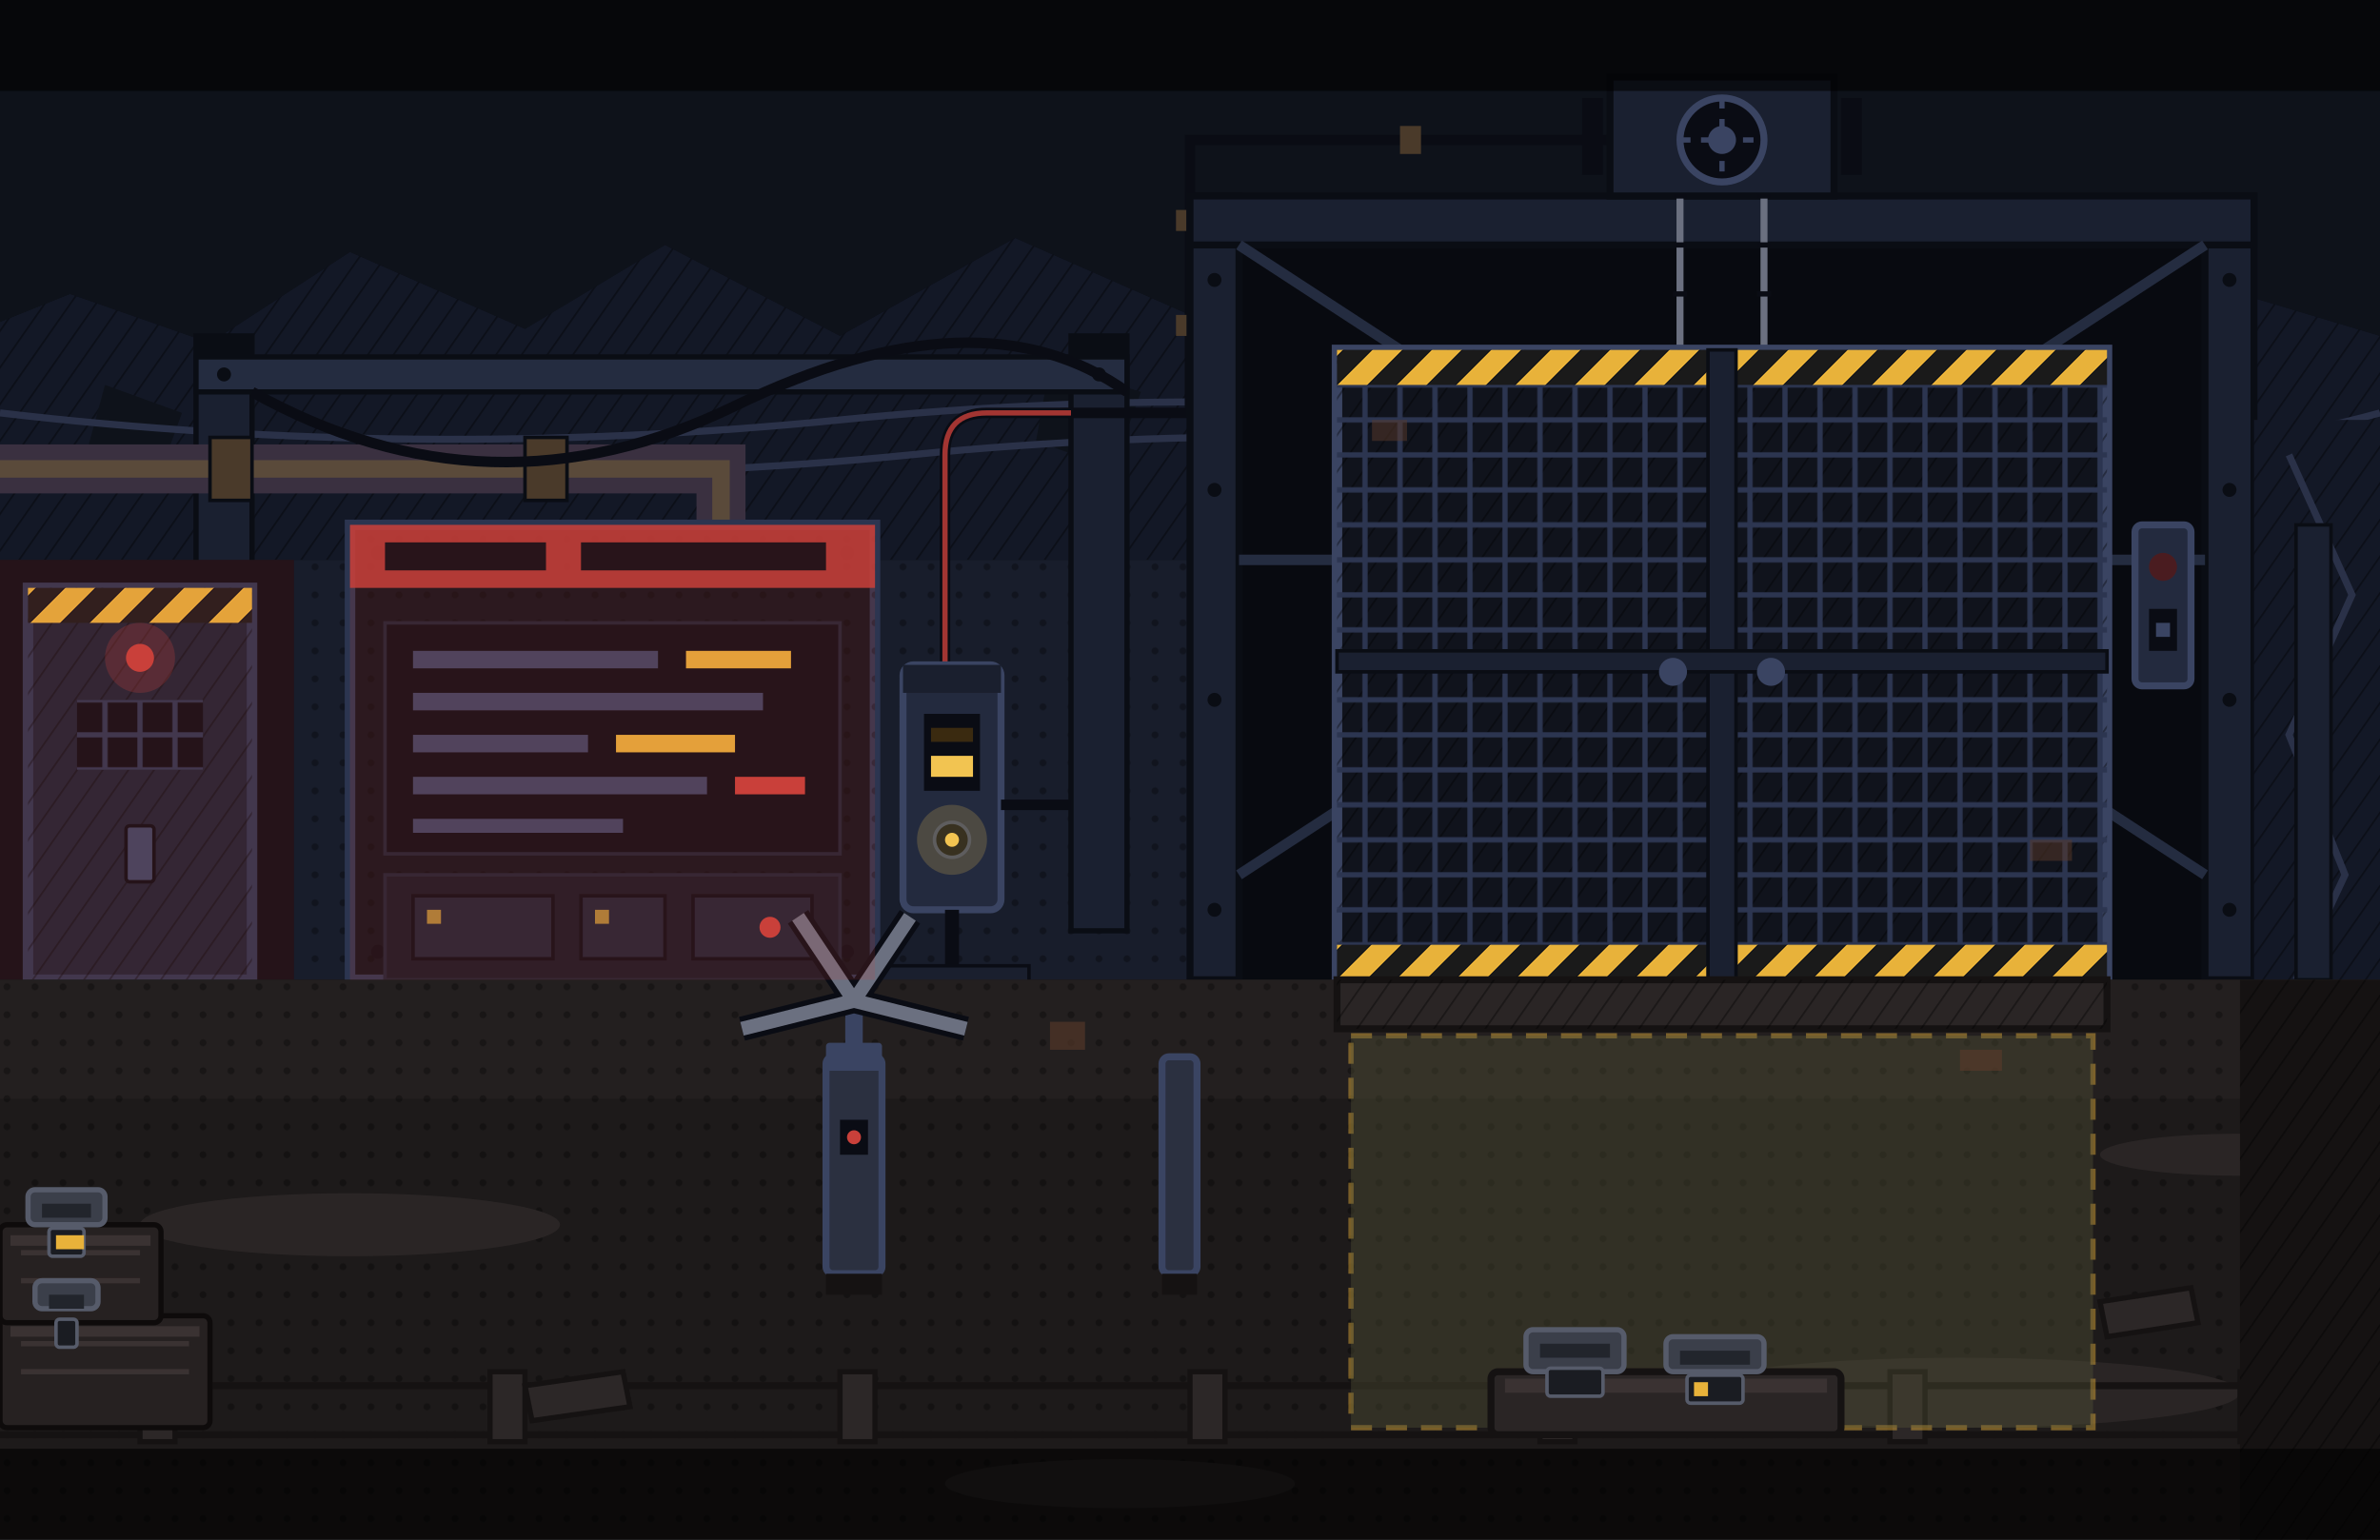
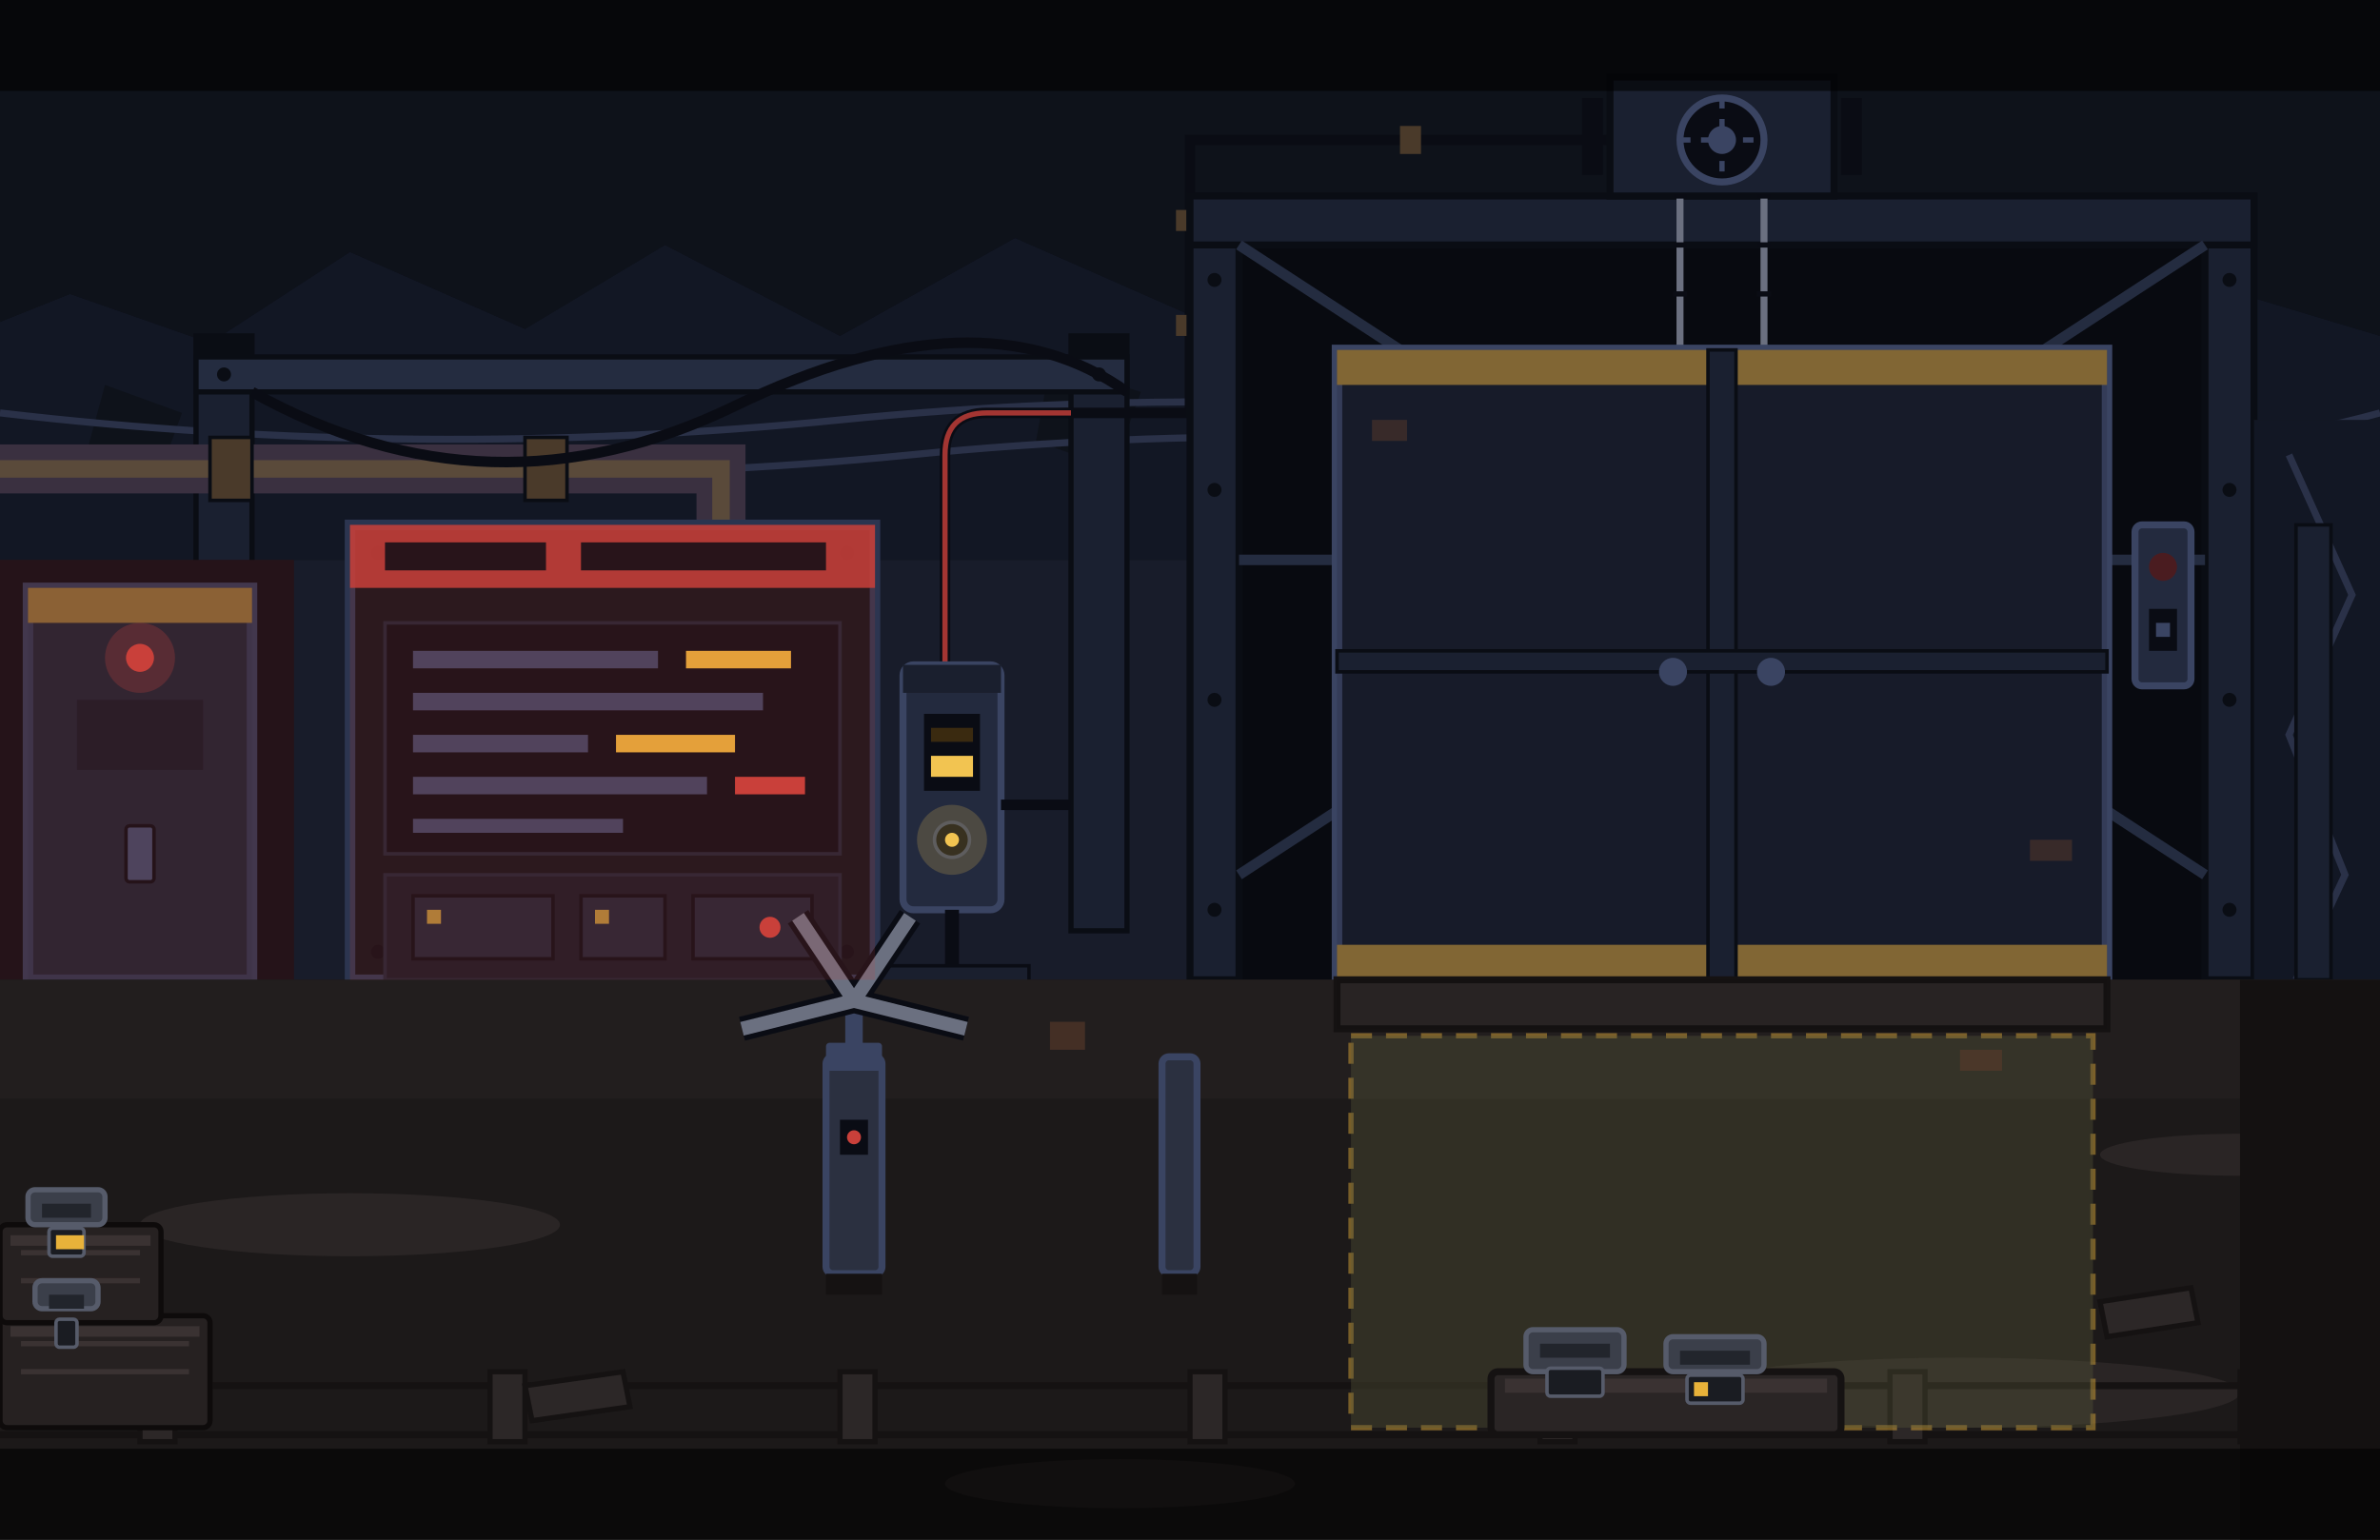
<svg xmlns="http://www.w3.org/2000/svg" viewBox="0 0 680 440" width="680" height="440">
-   <defs>
-     <pattern id="hatch" width="6" height="6" patternUnits="userSpaceOnUse" patternTransform="rotate(35)">
-       <line x1="0" y1="0" x2="0" y2="6" stroke="#000000" stroke-width="1" opacity="0.35" />
-     </pattern>
-     <pattern id="dots" width="8" height="8" patternUnits="userSpaceOnUse">
-       <circle cx="2" cy="2" r="1" fill="#000000" opacity="0.3" />
-     </pattern>
-     <pattern id="stripes" width="12" height="12" patternUnits="userSpaceOnUse" patternTransform="rotate(45)">
-       <rect width="6" height="12" fill="#e8b23a" />
-       <rect x="6" width="6" height="12" fill="#1a1a1a" />
-     </pattern>
-     <pattern id="grate" width="10" height="10" patternUnits="userSpaceOnUse">
-       <rect width="10" height="10" fill="none" stroke="#2c3550" stroke-width="1.5" />
-     </pattern>
-   </defs>
  <rect width="680" height="440" fill="#06080d" />
  <path d="M0 0 L680 0 L680 96 L640 84 L610 98 L560 72 L520 100 L470 66 L430 92 L380 62 L340 90 L290 68 L240 96 L190 70 L150 94 L100 72 L60 98 L20 84 L0 92 Z" fill="#0e121a" />
  <path d="M0 92 L20 84 L60 98 L100 72 L150 94 L190 70 L240 96 L290 68 L340 90 L380 62 L430 92 L470 66 L520 100 L560 72 L610 98 L640 84 L680 96 L680 160 L0 160 Z" fill="#131826" />
-   <path d="M0 92 L20 84 L60 98 L100 72 L150 94 L190 70 L240 96 L290 68 L340 90 L380 62 L430 92 L470 66 L520 100 L560 72 L610 98 L640 84 L680 96 L680 160 L0 160 Z" fill="url(#hatch)" />
+   <path d="M0 92 L20 84 L60 98 L100 72 L150 94 L190 70 L240 96 L290 68 L340 90 L380 62 L430 92 L470 66 L520 100 L560 72 L610 98 L640 84 L680 96 L680 160 L0 160 Z" fill="#000000" fill-opacity="0.06" />
  <g fill="#0e121a">
    <path d="M30 110 L52 118 L44 140 L24 132 Z" />
    <path d="M300 104 L326 112 L318 134 L296 126 Z" />
    <path d="M560 112 L586 118 L580 142 L556 136 Z" />
  </g>
  <g fill="none" stroke="#2a3148" stroke-width="2">
    <path d="M0 118 Q120 132 240 120 T480 124 T680 118" />
    <path d="M0 128 Q140 142 260 130 T500 134 T680 128" />
  </g>
  <rect x="0" y="160" width="680" height="120" fill="#181d2b" />
-   <rect x="0" y="160" width="680" height="120" fill="url(#dots)" />
+   <rect x="0" y="160" width="680" height="120" fill="#000000" fill-opacity="0.02" />
  <g fill="#1a2030" stroke="#0a0d14" stroke-width="1.5">
    <rect x="56" y="96" width="16" height="170" />
    <rect x="306" y="96" width="16" height="170" />
  </g>
  <g fill="#0a0d14">
    <rect x="56" y="96" width="16" height="6" />
    <rect x="306" y="96" width="16" height="6" />
  </g>
  <rect x="56" y="102" width="266" height="10" fill="#242c40" stroke="#0a0d14" stroke-width="1.5" />
  <g fill="#0a0d14">
    <circle cx="64" cy="107" r="2" />
    <circle cx="314" cy="107" r="2" />
  </g>
  <g fill="none" stroke="#3a3040" stroke-width="14" stroke-linecap="round">
    <path d="M0 134 L206 134 L206 160" />
  </g>
  <g fill="none" stroke="#5a4a3a" stroke-width="5">
    <path d="M0 134 L206 134 L206 160" />
  </g>
  <g fill="#4a3a2a" stroke="#0a0d14" stroke-width="1">
    <rect x="60" y="125" width="12" height="18" />
    <rect x="150" y="125" width="12" height="18" />
  </g>
  <g fill="none" stroke="#0a0c14" stroke-width="3">
    <path d="M72 112 Q140 150 210 116 T322 112" />
    <path d="M270 190 L270 130 Q270 118 282 118 L306 118" />
    <path d="M306 118 L340 118 L340 40 L480 40" />
  </g>
  <path d="M270 190 L270 130 Q270 118 282 118 L306 118" fill="none" stroke="#c9403a" stroke-width="1.5" opacity="0.8" />
  <g fill="#4a3a2a">
    <rect x="336" y="60" width="8" height="6" />
    <rect x="336" y="90" width="8" height="6" />
    <rect x="400" y="36" width="6" height="8" />
  </g>
  <rect x="0" y="160" width="84" height="120" fill="#0a0c14" />
  <rect x="8" y="168" width="64" height="112" fill="#1c2233" stroke="#2c3550" stroke-width="3" />
-   <rect x="8" y="168" width="64" height="112" fill="url(#hatch)" />
-   <rect x="8" y="168" width="64" height="10" fill="url(#stripes)" />
+   <rect x="8" y="168" width="64" height="112" fill="#000000" fill-opacity="0.06" />
+   <rect x="8" y="168" width="64" height="10" fill="#816634" />
  <rect x="22" y="200" width="36" height="20" fill="#0a0c14" />
-   <g fill="url(#grate)">
+   <g fill="#2c3550" fill-opacity="0.28">
    <rect x="22" y="200" width="36" height="20" />
  </g>
  <rect x="36" y="236" width="8" height="16" rx="1" fill="#3a4462" stroke="#0a0c14" stroke-width="1" />
  <circle cx="40" cy="188" r="4" fill="#c9403a" />
  <circle cx="40" cy="188" r="10" fill="#c9403a" opacity="0.25" />
  <g fill="#c9403a" opacity="0.14">
    <rect x="0" y="160" width="84" height="120" />
  </g>
  <rect x="100" y="150" width="150" height="130" fill="#0e121a" stroke="#2c3550" stroke-width="3" />
-   <rect x="100" y="150" width="150" height="130" fill="url(#dots)" />
+   <rect x="100" y="150" width="150" height="130" fill="#000000" fill-opacity="0.02" />
  <g fill="#0a0c14">
    <circle cx="108" cy="158" r="2" />
    <circle cx="242" cy="158" r="2" />
    <circle cx="108" cy="272" r="2" />
    <circle cx="242" cy="272" r="2" />
  </g>
  <rect x="100" y="150" width="150" height="18" fill="#c9403a" opacity="0.85" />
  <g fill="#0a0c14">
    <rect x="110" y="155" width="46" height="8" />
    <rect x="166" y="155" width="70" height="8" />
  </g>
  <rect x="110" y="178" width="130" height="66" fill="#0a0c14" stroke="#1c2233" stroke-width="1" />
  <g fill="#3a4462">
    <rect x="118" y="186" width="70" height="5" />
    <rect x="118" y="198" width="100" height="5" />
    <rect x="118" y="210" width="50" height="5" />
    <rect x="118" y="222" width="84" height="5" />
    <rect x="118" y="234" width="60" height="4" />
  </g>
  <g fill="#e8b23a">
    <rect x="196" y="186" width="30" height="5" />
    <rect x="176" y="210" width="34" height="5" />
  </g>
  <g fill="#c9403a">
    <rect x="210" y="222" width="20" height="5" />
  </g>
  <rect x="110" y="250" width="130" height="30" fill="#141824" stroke="#1c2233" stroke-width="1" />
  <g fill="#1c2233" stroke="#0a0c14" stroke-width="1">
    <rect x="118" y="256" width="40" height="18" />
    <rect x="166" y="256" width="24" height="18" />
    <rect x="198" y="256" width="34" height="18" />
  </g>
  <g fill="#e8b23a" opacity="0.7">
    <rect x="122" y="260" width="4" height="4" />
    <rect x="170" y="260" width="4" height="4" />
  </g>
  <circle cx="220" cy="265" r="3" fill="#c9403a" />
  <rect x="258" y="190" width="28" height="70" rx="3" fill="#232a3e" stroke="#3a4462" stroke-width="2" />
  <rect x="258" y="190" width="28" height="8" fill="#1a1f2e" />
  <rect x="264" y="204" width="16" height="22" fill="#0a0c14" />
  <rect x="266" y="216" width="12" height="6" fill="#f2c451" />
  <rect x="266" y="208" width="12" height="4" fill="#3a2a10" />
  <circle cx="272" cy="240" r="5" fill="#0a0c14" stroke="#3a4462" stroke-width="1" />
  <circle cx="272" cy="240" r="2" fill="#f2c451" />
  <circle cx="272" cy="240" r="10" fill="#f2c451" opacity="0.2" />
  <path d="M272 260 L272 280" stroke="#0a0c14" stroke-width="4" />
  <rect x="250" y="276" width="44" height="6" fill="#1a1f2e" stroke="#0a0c14" stroke-width="1" />
  <path d="M286 230 L306 230" stroke="#0a0c14" stroke-width="3" />
  <rect x="340" y="56" width="304" height="224" fill="#080a10" />
  <g fill="#1a2030" stroke="#0a0d14" stroke-width="2">
    <rect x="340" y="56" width="14" height="224" />
    <rect x="630" y="56" width="14" height="224" />
    <rect x="340" y="56" width="304" height="14" />
  </g>
  <g fill="#0a0d14">
    <circle cx="347" cy="80" r="2" />
    <circle cx="347" cy="140" r="2" />
    <circle cx="347" cy="200" r="2" />
    <circle cx="347" cy="260" r="2" />
    <circle cx="637" cy="80" r="2" />
    <circle cx="637" cy="140" r="2" />
    <circle cx="637" cy="200" r="2" />
    <circle cx="637" cy="260" r="2" />
  </g>
  <g fill="none" stroke="#242c40" stroke-width="3">
    <path d="M354 70 L630 250 M630 70 L354 250" />
    <path d="M354 160 L630 160" />
  </g>
  <rect x="460" y="22" width="64" height="34" fill="#1a2030" stroke="#0a0d14" stroke-width="2" />
  <circle cx="492" cy="40" r="12" fill="#0a0c14" stroke="#3a4462" stroke-width="2" />
  <circle cx="492" cy="40" r="4" fill="#3a4462" />
  <g fill="none" stroke="#3a4462" stroke-width="1.5">
    <path d="M480 40 L504 40 M492 28 L492 52" stroke-dasharray="3 3" />
  </g>
  <rect x="452" y="28" width="6" height="22" fill="#0a0c14" />
  <rect x="526" y="28" width="6" height="22" fill="#0a0c14" />
  <path d="M480 56 L480 100 M504 56 L504 100" stroke="#6b7080" stroke-width="2" />
  <path d="M478 56 L482 56 M478 70 L482 70 M478 84 L482 84 M502 56 L506 56 M502 70 L506 70 M502 84 L506 84" stroke="#0a0c14" stroke-width="1.5" />
  <rect x="382" y="100" width="220" height="180" fill="#10131c" stroke="#3a4462" stroke-width="3" />
-   <rect x="382" y="100" width="220" height="180" fill="url(#hatch)" />
-   <g fill="url(#grate)">
+   <rect x="382" y="100" width="220" height="180" fill="#000000" fill-opacity="0.06" />
+   <g fill="#2c3550" fill-opacity="0.28">
    <rect x="382" y="100" width="220" height="180" />
  </g>
-   <rect x="382" y="100" width="220" height="10" fill="url(#stripes)" />
-   <rect x="382" y="270" width="220" height="10" fill="url(#stripes)" />
+   <rect x="382" y="100" width="220" height="10" fill="#816634" />
+   <rect x="382" y="270" width="220" height="10" fill="#816634" />
  <g fill="#1a2030" stroke="#0a0d14" stroke-width="1">
    <rect x="488" y="100" width="8" height="180" />
    <rect x="382" y="186" width="220" height="6" />
  </g>
  <g fill="#3a4462">
    <circle cx="478" cy="192" r="4" />
    <circle cx="506" cy="192" r="4" />
  </g>
  <rect x="610" y="150" width="16" height="46" rx="2" fill="#232a3e" stroke="#3a4462" stroke-width="2" />
  <circle cx="618" cy="162" r="4" fill="#4a1c20" />
  <rect x="614" y="174" width="8" height="12" fill="#0a0c14" />
  <rect x="616" y="178" width="4" height="4" fill="#3a4462" />
  <g fill="#5a3a2a" opacity="0.5">
    <rect x="392" y="120" width="10" height="6" />
    <rect x="580" y="240" width="12" height="6" />
  </g>
  <rect x="644" y="120" width="36" height="160" fill="#131826" />
-   <rect x="644" y="120" width="36" height="160" fill="url(#hatch)" />
+   <rect x="644" y="120" width="36" height="160" fill="#000000" fill-opacity="0.06" />
  <g fill="none" stroke="#2a3148" stroke-width="2">
    <path d="M654 130 L672 170 L654 210 L670 250 L656 280" />
  </g>
  <rect x="656" y="150" width="10" height="130" fill="#1a2030" stroke="#0a0d14" stroke-width="1" />
  <rect x="0" y="280" width="680" height="160" fill="#1d1a1a" />
  <rect x="0" y="280" width="680" height="34" fill="#231f1f" />
-   <rect x="0" y="280" width="680" height="160" fill="url(#dots)" />
+   <rect x="0" y="280" width="680" height="160" fill="#000000" fill-opacity="0.02" />
  <g fill="#2a2525">
    <ellipse cx="100" cy="350" rx="60" ry="9" />
    <ellipse cx="560" cy="398" rx="80" ry="10" />
    <ellipse cx="320" cy="424" rx="50" ry="7" />
    <ellipse cx="640" cy="330" rx="40" ry="6" />
  </g>
  <g fill="none" stroke="#151212" stroke-width="2">
    <path d="M0 396 L680 396" />
    <path d="M0 410 L680 410" />
  </g>
  <g fill="#2c2727" stroke="#151212" stroke-width="1.5">
    <rect x="40" y="392" width="10" height="20" />
    <rect x="140" y="392" width="10" height="20" />
    <rect x="240" y="392" width="10" height="20" />
    <rect x="340" y="392" width="10" height="20" />
    <rect x="440" y="392" width="10" height="20" />
    <rect x="540" y="392" width="10" height="20" />
    <rect x="640" y="392" width="10" height="20" />
  </g>
  <rect x="382" y="280" width="220" height="14" fill="#2a2525" stroke="#151212" stroke-width="2" />
-   <rect x="382" y="280" width="220" height="14" fill="url(#hatch)" />
+   <rect x="382" y="280" width="220" height="14" fill="#000000" fill-opacity="0.06" />
  <g fill="none" stroke="#e8b23a" stroke-width="1.5" stroke-dasharray="6 4" opacity="0.45">
    <rect x="386" y="296" width="212" height="112" />
  </g>
  <g fill="#5a5a3a" opacity="0.35">
    <rect x="386" y="296" width="212" height="112" />
  </g>
  <rect x="236" y="302" width="16" height="62" rx="2" fill="#2b3040" stroke="#3a4462" stroke-width="2" />
  <rect x="236" y="298" width="16" height="8" rx="1" fill="#3a4462" />
  <path d="M244 302 L244 286" stroke="#3a4462" stroke-width="5" />
  <g fill="none" stroke="#0a0c14" stroke-width="7">
    <path d="M244 286 L276 294 M244 286 L212 294 M244 286 L260 262 M244 286 L228 262" />
  </g>
  <g fill="none" stroke="#6b7080" stroke-width="4">
    <path d="M244 286 L276 294 M244 286 L212 294 M244 286 L260 262 M244 286 L228 262" />
  </g>
  <rect x="240" y="320" width="8" height="10" fill="#0a0c14" />
  <circle cx="244" cy="325" r="2" fill="#c9403a" />
  <rect x="332" y="302" width="10" height="62" rx="2" fill="#2b3040" stroke="#3a4462" stroke-width="2" />
  <rect x="236" y="364" width="16" height="6" fill="#151212" />
  <rect x="332" y="364" width="10" height="6" fill="#151212" />
  <rect x="0" y="376" width="60" height="32" rx="2" fill="#262121" stroke="#0e0b0b" stroke-width="1.5" />
  <path d="M6 384 L54 384 M6 392 L54 392" stroke="#3a3232" stroke-width="1.5" />
  <rect x="3" y="379" width="54" height="3" fill="#3a3232" />
  <rect x="0" y="350" width="46" height="28" rx="2" fill="#262121" stroke="#0e0b0b" stroke-width="1.5" />
  <path d="M6 358 L40 358 M6 366 L40 366" stroke="#3a3232" stroke-width="1.5" />
  <rect x="3" y="353" width="40" height="3" fill="#3a3232" />
  <rect x="8" y="340" width="22" height="10" rx="2" fill="#3b3f4a" stroke="#565b6a" stroke-width="1.5" />
  <rect x="12" y="344" width="14" height="4" fill="#22252c" />
  <rect x="14" y="351" width="10" height="8" rx="1" fill="#1a1c22" stroke="#565b6a" stroke-width="1" />
  <rect x="16" y="353" width="8" height="4" fill="#e8b23a" />
  <rect x="10" y="366" width="18" height="8" rx="2" fill="#3b3f4a" stroke="#565b6a" stroke-width="1.5" />
  <rect x="14" y="370" width="10" height="4" fill="#22252c" />
  <rect x="16" y="377" width="6" height="8" rx="1" fill="#1a1c22" stroke="#565b6a" stroke-width="1" />
  <rect x="426" y="392" width="100" height="18" rx="2" fill="#2a2525" stroke="#151212" stroke-width="2" />
  <rect x="430" y="394" width="92" height="4" fill="#3a3232" />
  <rect x="436" y="380" width="28" height="12" rx="2" fill="#3b3f4a" stroke="#565b6a" stroke-width="1.5" />
  <rect x="440" y="384" width="20" height="4" fill="#22252c" />
  <rect x="442" y="391" width="16" height="8" rx="1" fill="#1a1c22" stroke="#565b6a" stroke-width="1" />
  <rect x="476" y="382" width="28" height="10" rx="2" fill="#3b3f4a" stroke="#565b6a" stroke-width="1.5" />
  <rect x="480" y="386" width="20" height="4" fill="#22252c" />
  <rect x="482" y="393" width="16" height="8" rx="1" fill="#1a1c22" stroke="#565b6a" stroke-width="1" />
  <rect x="484" y="395" width="4" height="4" fill="#e8b23a" />
  <g fill="#2c2727" stroke="#151212" stroke-width="1.5">
    <path d="M150 396 L178 392 L180 402 L152 406 Z" />
    <path d="M600 372 L626 368 L628 378 L602 382 Z" />
  </g>
  <g fill="#5a3a2a" opacity="0.6">
    <rect x="300" y="292" width="10" height="8" />
    <rect x="560" y="300" width="12" height="6" />
  </g>
  <rect x="640" y="280" width="40" height="160" fill="#151212" />
-   <rect x="640" y="280" width="40" height="160" fill="url(#hatch)" />
+   <rect x="640" y="280" width="40" height="160" fill="#000000" fill-opacity="0.06" />
  <g fill="#c9403a" opacity="0.16">
    <rect x="100" y="150" width="150" height="130" />
  </g>
  <rect x="0" y="0" width="680" height="26" fill="#000000" opacity="0.6" />
  <rect x="0" y="414" width="680" height="26" fill="#000000" opacity="0.6" />
</svg>
